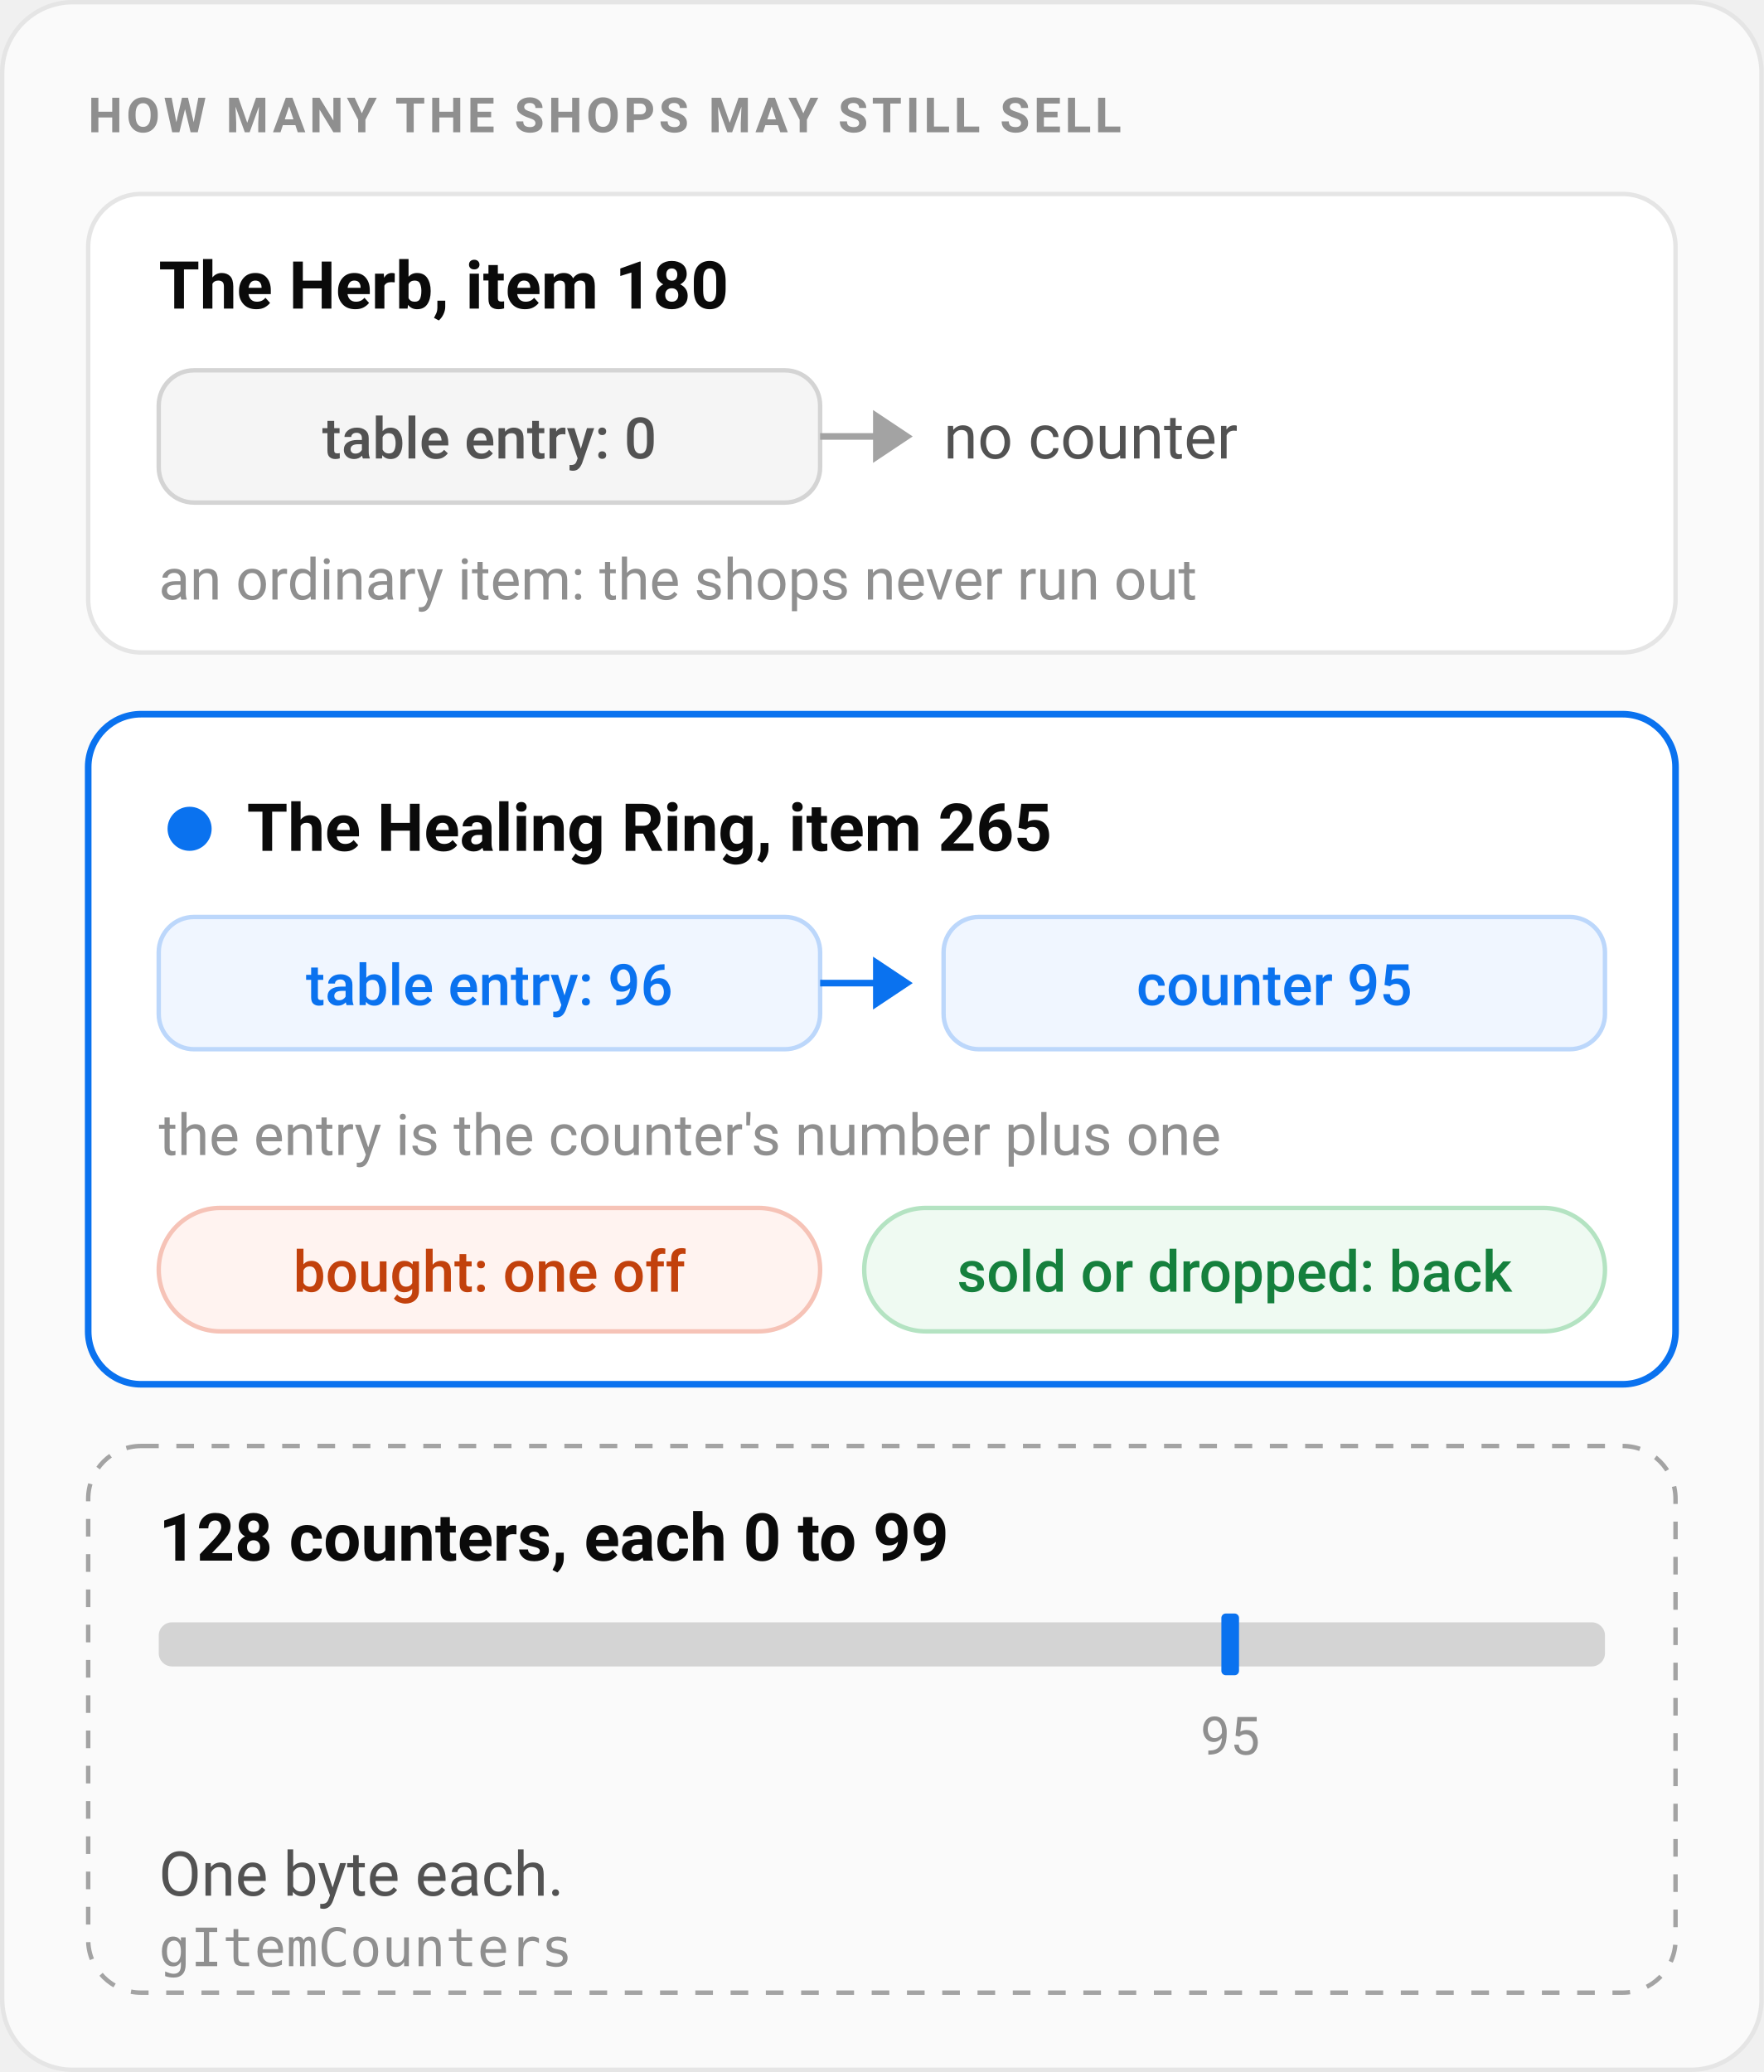
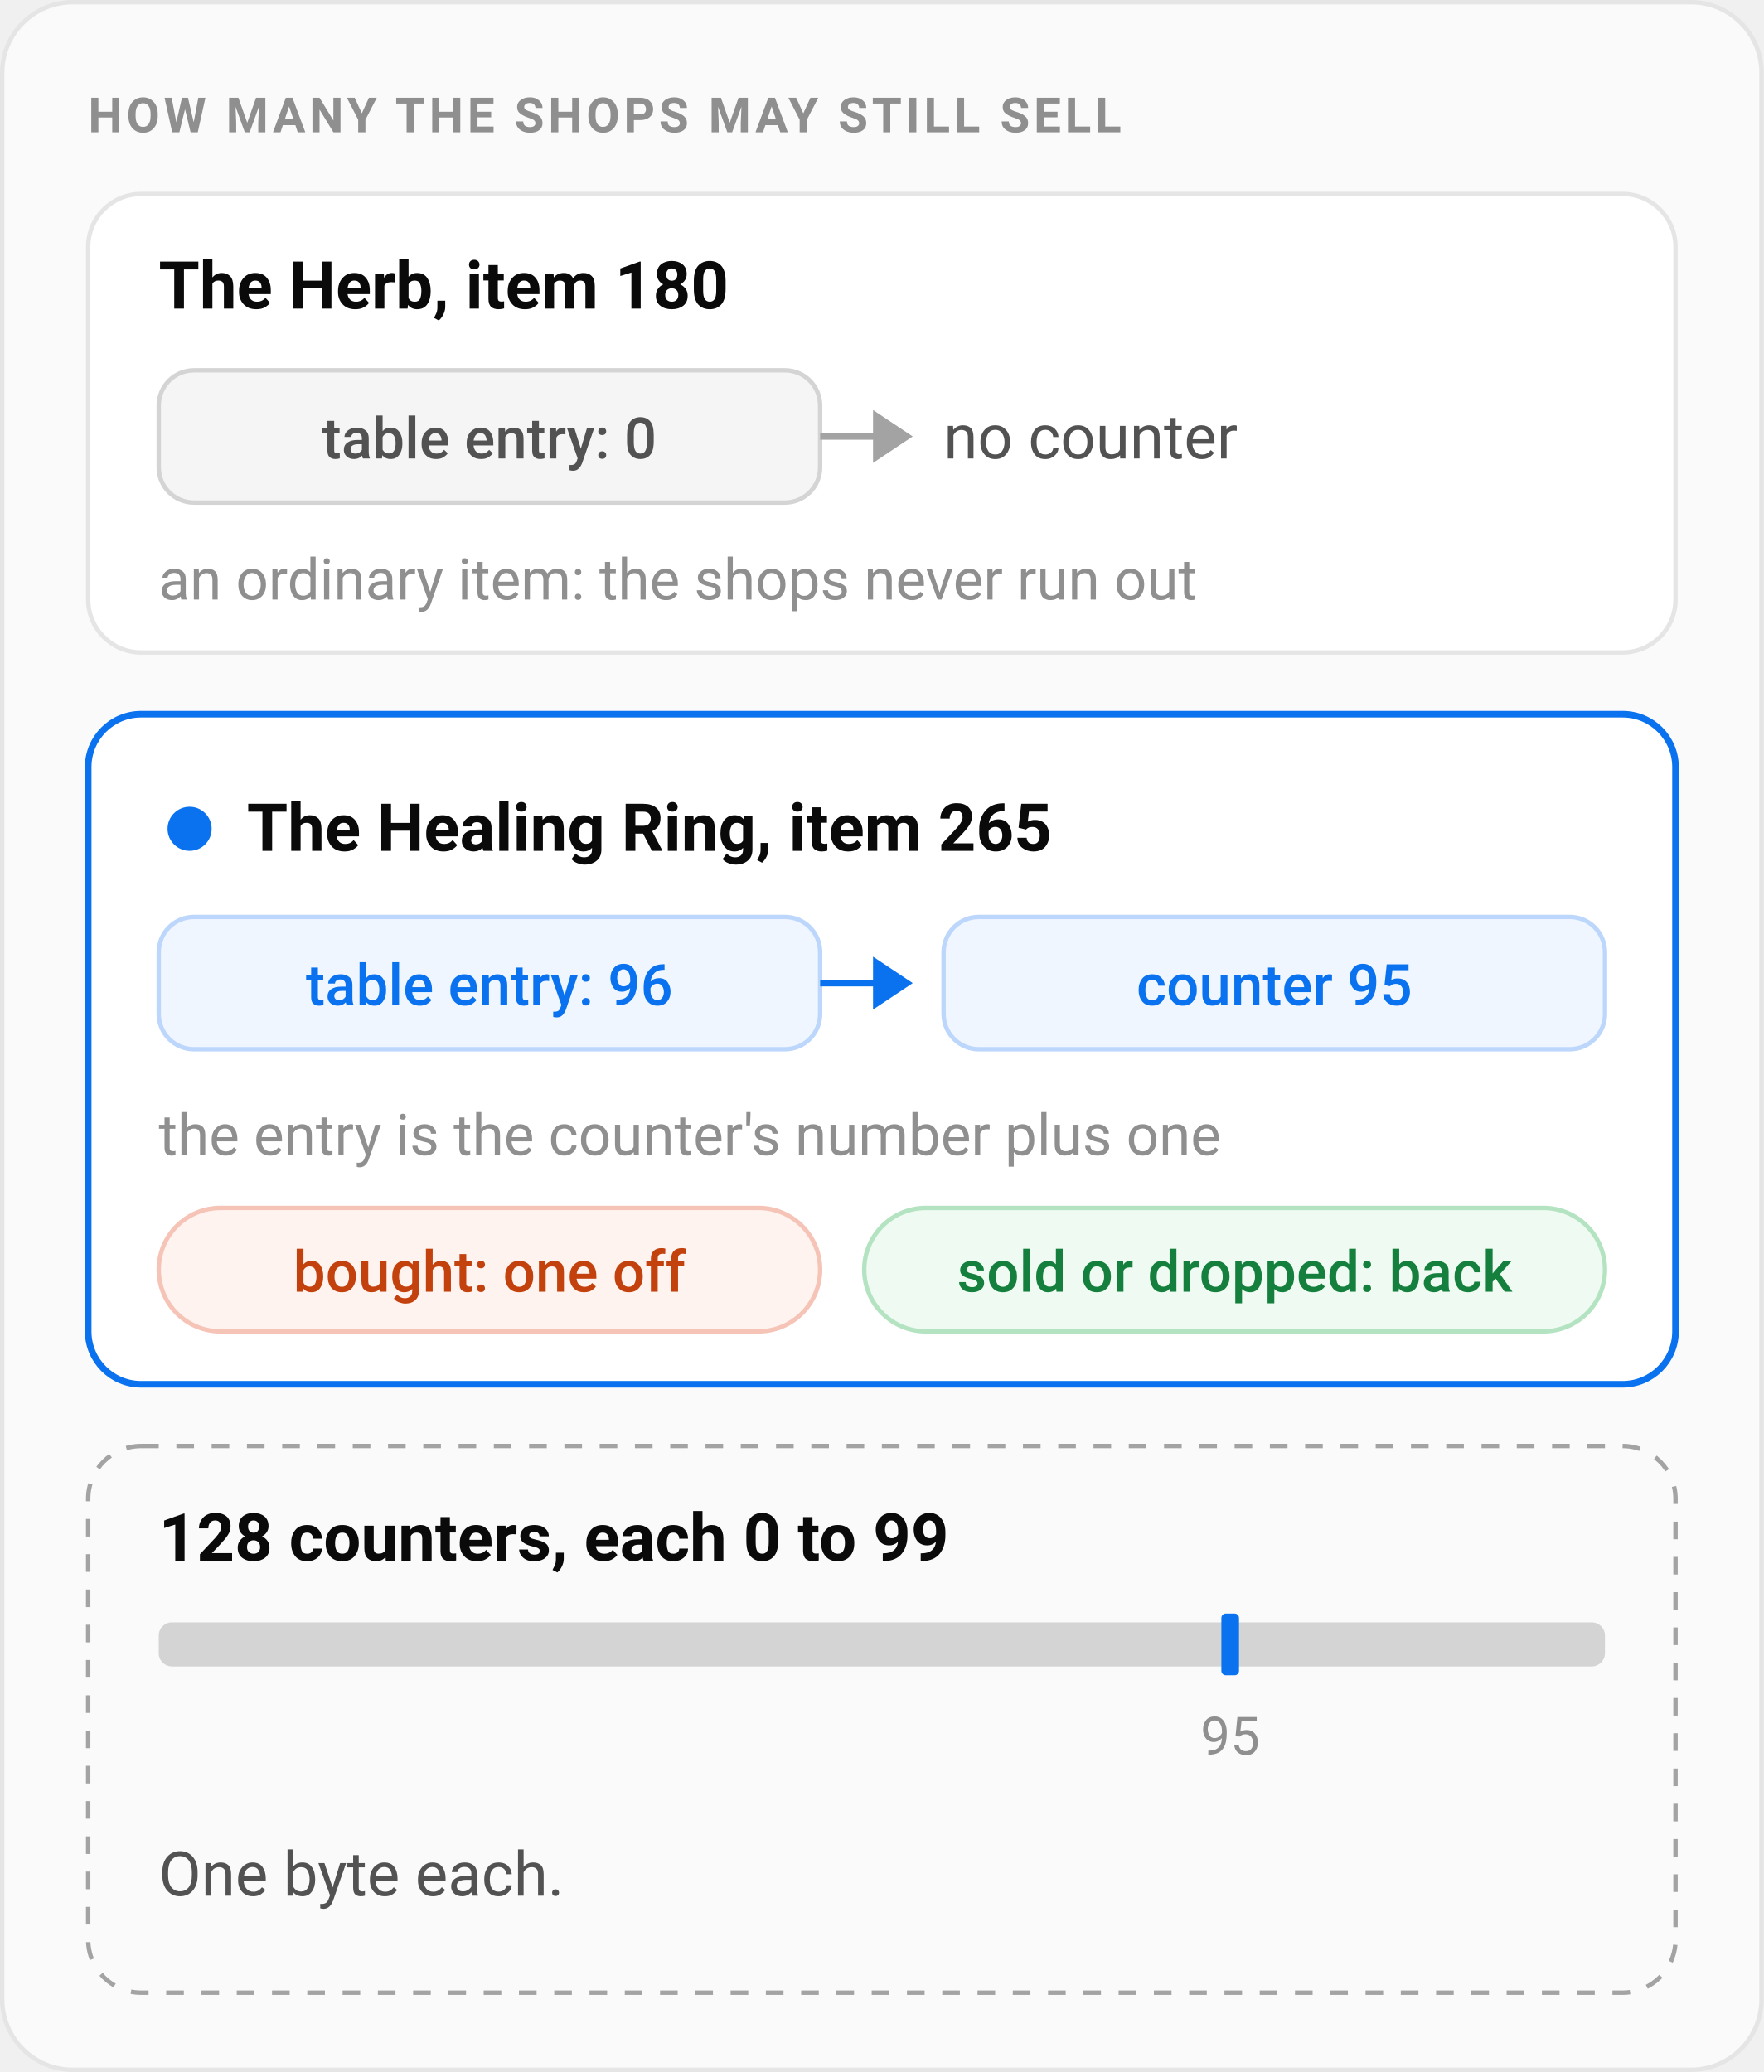
<svg xmlns="http://www.w3.org/2000/svg" width="480" viewBox="0 0 400 470" role="img" aria-labelledby="title desc">
  <style>
    .panel { fill: #fafafa; stroke: #e5e5e5; }
    .card { fill: #ffffff; stroke: #e5e5e5; }
    .card-accent { fill: #ffffff; stroke: #0a72ef; stroke-width: 1.5; }
    .card-exit { fill: #fafafa; stroke: #a3a3a3; stroke-dasharray: 4 4; }
    .chip { fill: #f0f6ff; stroke: #bcd7fb; }
    .chip-exit { fill: #fff3f0; stroke: #f6c3b7; }
    .chip-wait { fill: #f5f5f5; stroke: #d4d4d4; }
    .chip-ok { fill: #effaf2; stroke: #b4e3c2; }
    .h { fill: #0a0a0a; font: 600 15px ui-sans-serif, system-ui, -apple-system, "Segoe UI", Roboto, sans-serif; }
    .big { fill: #0a0a0a; font: 600 17px ui-sans-serif, system-ui, -apple-system, "Segoe UI", Roboto, sans-serif; }
    .p { fill: #525252; font: 400 14px ui-sans-serif, system-ui, -apple-system, "Segoe UI", Roboto, sans-serif; }
    .sub { fill: #8f8f8f; font: 400 13px ui-sans-serif, system-ui, -apple-system, "Segoe UI", Roboto, sans-serif; }
    .small { fill: #8f8f8f; font: 400 12px ui-sans-serif, system-ui, -apple-system, "Segoe UI", Roboto, sans-serif; }
    .k { fill: #0a72ef; font: 500 13px ui-sans-serif, system-ui, -apple-system, "Segoe UI", Roboto, sans-serif; }
    .kb { fill: #0a72ef; font: 600 15px ui-sans-serif, system-ui, -apple-system, "Segoe UI", Roboto, sans-serif; }
    .kx { fill: #c2410c; font: 500 13px ui-sans-serif, system-ui, -apple-system, "Segoe UI", Roboto, sans-serif; }
    .kw { fill: #525252; font: 500 13px ui-sans-serif, system-ui, -apple-system, "Segoe UI", Roboto, sans-serif; }
    .ko { fill: #15803d; font: 500 13px ui-sans-serif, system-ui, -apple-system, "Segoe UI", Roboto, sans-serif; }
    .code { fill: #8f8f8f; font: 400 12px ui-monospace, SFMono-Regular, Menlo, Consolas, monospace; }
    .eyebrow { fill: #8f8f8f; font: 600 11px ui-sans-serif, system-ui, -apple-system, "Segoe UI", Roboto, sans-serif; letter-spacing: 0.08em; }
    .label { fill: #737373; font: 400 13px ui-sans-serif, system-ui, -apple-system, "Segoe UI", Roboto, sans-serif; }
    .wire { fill: none; stroke: #a3a3a3; stroke-width: 1.5; }
    .wire-accent { fill: none; stroke: #0a72ef; stroke-width: 1.5; }
    .wire-dash { fill: none; stroke: #a3a3a3; stroke-width: 1.5; stroke-dasharray: 3 4; }
    .head { fill: #a3a3a3; }
    .head-accent { fill: #0a72ef; }
    .dot { fill: #0a72ef; }
    .bar { fill: #0a72ef; }
    .bar-soft { fill: #0a72ef; fill-opacity: 0.35; }
    .bar-muted { fill: #d4d4d4; }
    .bar-exit { fill: #ea580c; }
    .bar-ok { fill: #16a34a; }
    .rule { stroke: #e5e5e5; stroke-width: 1; fill: none; }
    .axis { stroke: #a3a3a3; stroke-width: 1; fill: none; }
    .line-accent { fill: none; stroke: #0a72ef; stroke-width: 3; stroke-linecap: round; stroke-linejoin: round; }
    .line-ok { fill: none; stroke: #16a34a; stroke-width: 3; stroke-linecap: round; stroke-linejoin: round; }
    .unit { fill: #0a72ef; }
    .foe { fill: #737373; }
    .foe-soft { fill: #d4d4d4; }
    @media (prefers-color-scheme: dark) {
      .panel { fill: #0a0a0a; stroke: #262626; }
      .card { fill: #111111; stroke: #2e2e2e; }
      .card-accent { fill: #111111; stroke: #3b8eff; }
      .card-exit { fill: #0a0a0a; stroke: #525252; }
      .chip { fill: #0d1a2e; stroke: #1e3a66; }
      .chip-exit { fill: #2a130c; stroke: #5c2a1a; }
      .chip-wait { fill: #1a1a1a; stroke: #333333; }
      .chip-ok { fill: #0c2214; stroke: #1d4d2c; }
      .h, .big { fill: #ededed; }
      .p, .kw { fill: #a1a1a1; }
      .sub, .small, .code, .eyebrow { fill: #7c7c7c; }
      .label { fill: #8f8f8f; }
      .k, .kb { fill: #66a6ff; }
      .kx { fill: #fb8b5e; }
      .ko { fill: #4ade80; }
      .wire, .wire-dash { stroke: #5c5c5c; }
      .wire-accent { stroke: #3b8eff; }
      .head { fill: #5c5c5c; }
      .head-accent, .dot, .bar, .unit { fill: #3b8eff; }
      .bar-soft { fill: #3b8eff; fill-opacity: 0.35; }
      .bar-muted, .foe-soft { fill: #333333; }
      .bar-exit { fill: #fb8b5e; }
      .bar-ok { fill: #22c55e; }
      .rule { stroke: #262626; }
      .axis { stroke: #5c5c5c; }
      .line-accent { stroke: #3b8eff; }
      .line-ok { stroke: #22c55e; }
      .foe { fill: #8f8f8f; }
    }
  </style>
  <rect class="panel" x="0.5" y="0.5" width="399" height="469" rx="16" />
  <text class="eyebrow" x="20" y="30">HOW MANY THE SHOPS MAY STILL SELL</text>
  <rect class="card" x="20" y="44" width="360" height="104" rx="12" />
  <text class="h" x="36" y="70">The Herb, item 180</text>
  <rect class="chip-wait" x="36" y="84" width="150" height="30" rx="8" />
  <text class="kw" x="111" y="104" text-anchor="middle">table entry: 0</text>
  <path class="wire" d="M 186 99 H 200" />
  <path class="head" d="M 198 93 v 12 l 9 -6 z" />
  <text class="p" x="214" y="104">no counter</text>
  <text class="sub" x="36" y="136">an ordinary item: the shops never run out</text>
  <rect class="card-accent" x="20" y="162" width="360" height="152" rx="12" />
  <circle class="dot" cx="43" cy="188" r="5" />
  <text class="h" x="56" y="193">The Healing Ring, item 265</text>
  <rect class="chip" x="36" y="208" width="150" height="30" rx="8" />
  <text class="k" x="111" y="228" text-anchor="middle">table entry: 96</text>
  <path class="wire-accent" d="M 186 223 H 200" />
  <path class="head-accent" d="M 198 217 v 12 l 9 -6 z" />
  <rect class="chip" x="214" y="208" width="150" height="30" rx="8" />
  <text class="k" x="289" y="228" text-anchor="middle">counter 95</text>
  <text class="sub" x="36" y="262">the entry is the counter's number plus one</text>
  <rect class="chip-exit" x="36" y="274" width="150" height="28" rx="14" />
  <text class="kx" x="111" y="293" text-anchor="middle">bought: one off</text>
  <rect class="chip-ok" x="196" y="274" width="168" height="28" rx="14" />
  <text class="ko" x="280" y="293" text-anchor="middle">sold or dropped: back</text>
  <rect class="card-exit" x="20" y="328" width="360" height="124" rx="12" />
  <text class="h" x="36" y="354">128 counters, each 0 to 99</text>
  <rect class="bar-muted" x="36" y="368" width="328" height="10" rx="3" />
  <rect class="bar" x="277" y="366" width="4" height="14" rx="1" />
  <text class="small" x="279" y="398" text-anchor="middle">95</text>
  <text class="p" x="36" y="430">One byte each.</text>
-   <text class="code" x="36" y="446">gItemCounters</text>
</svg>
